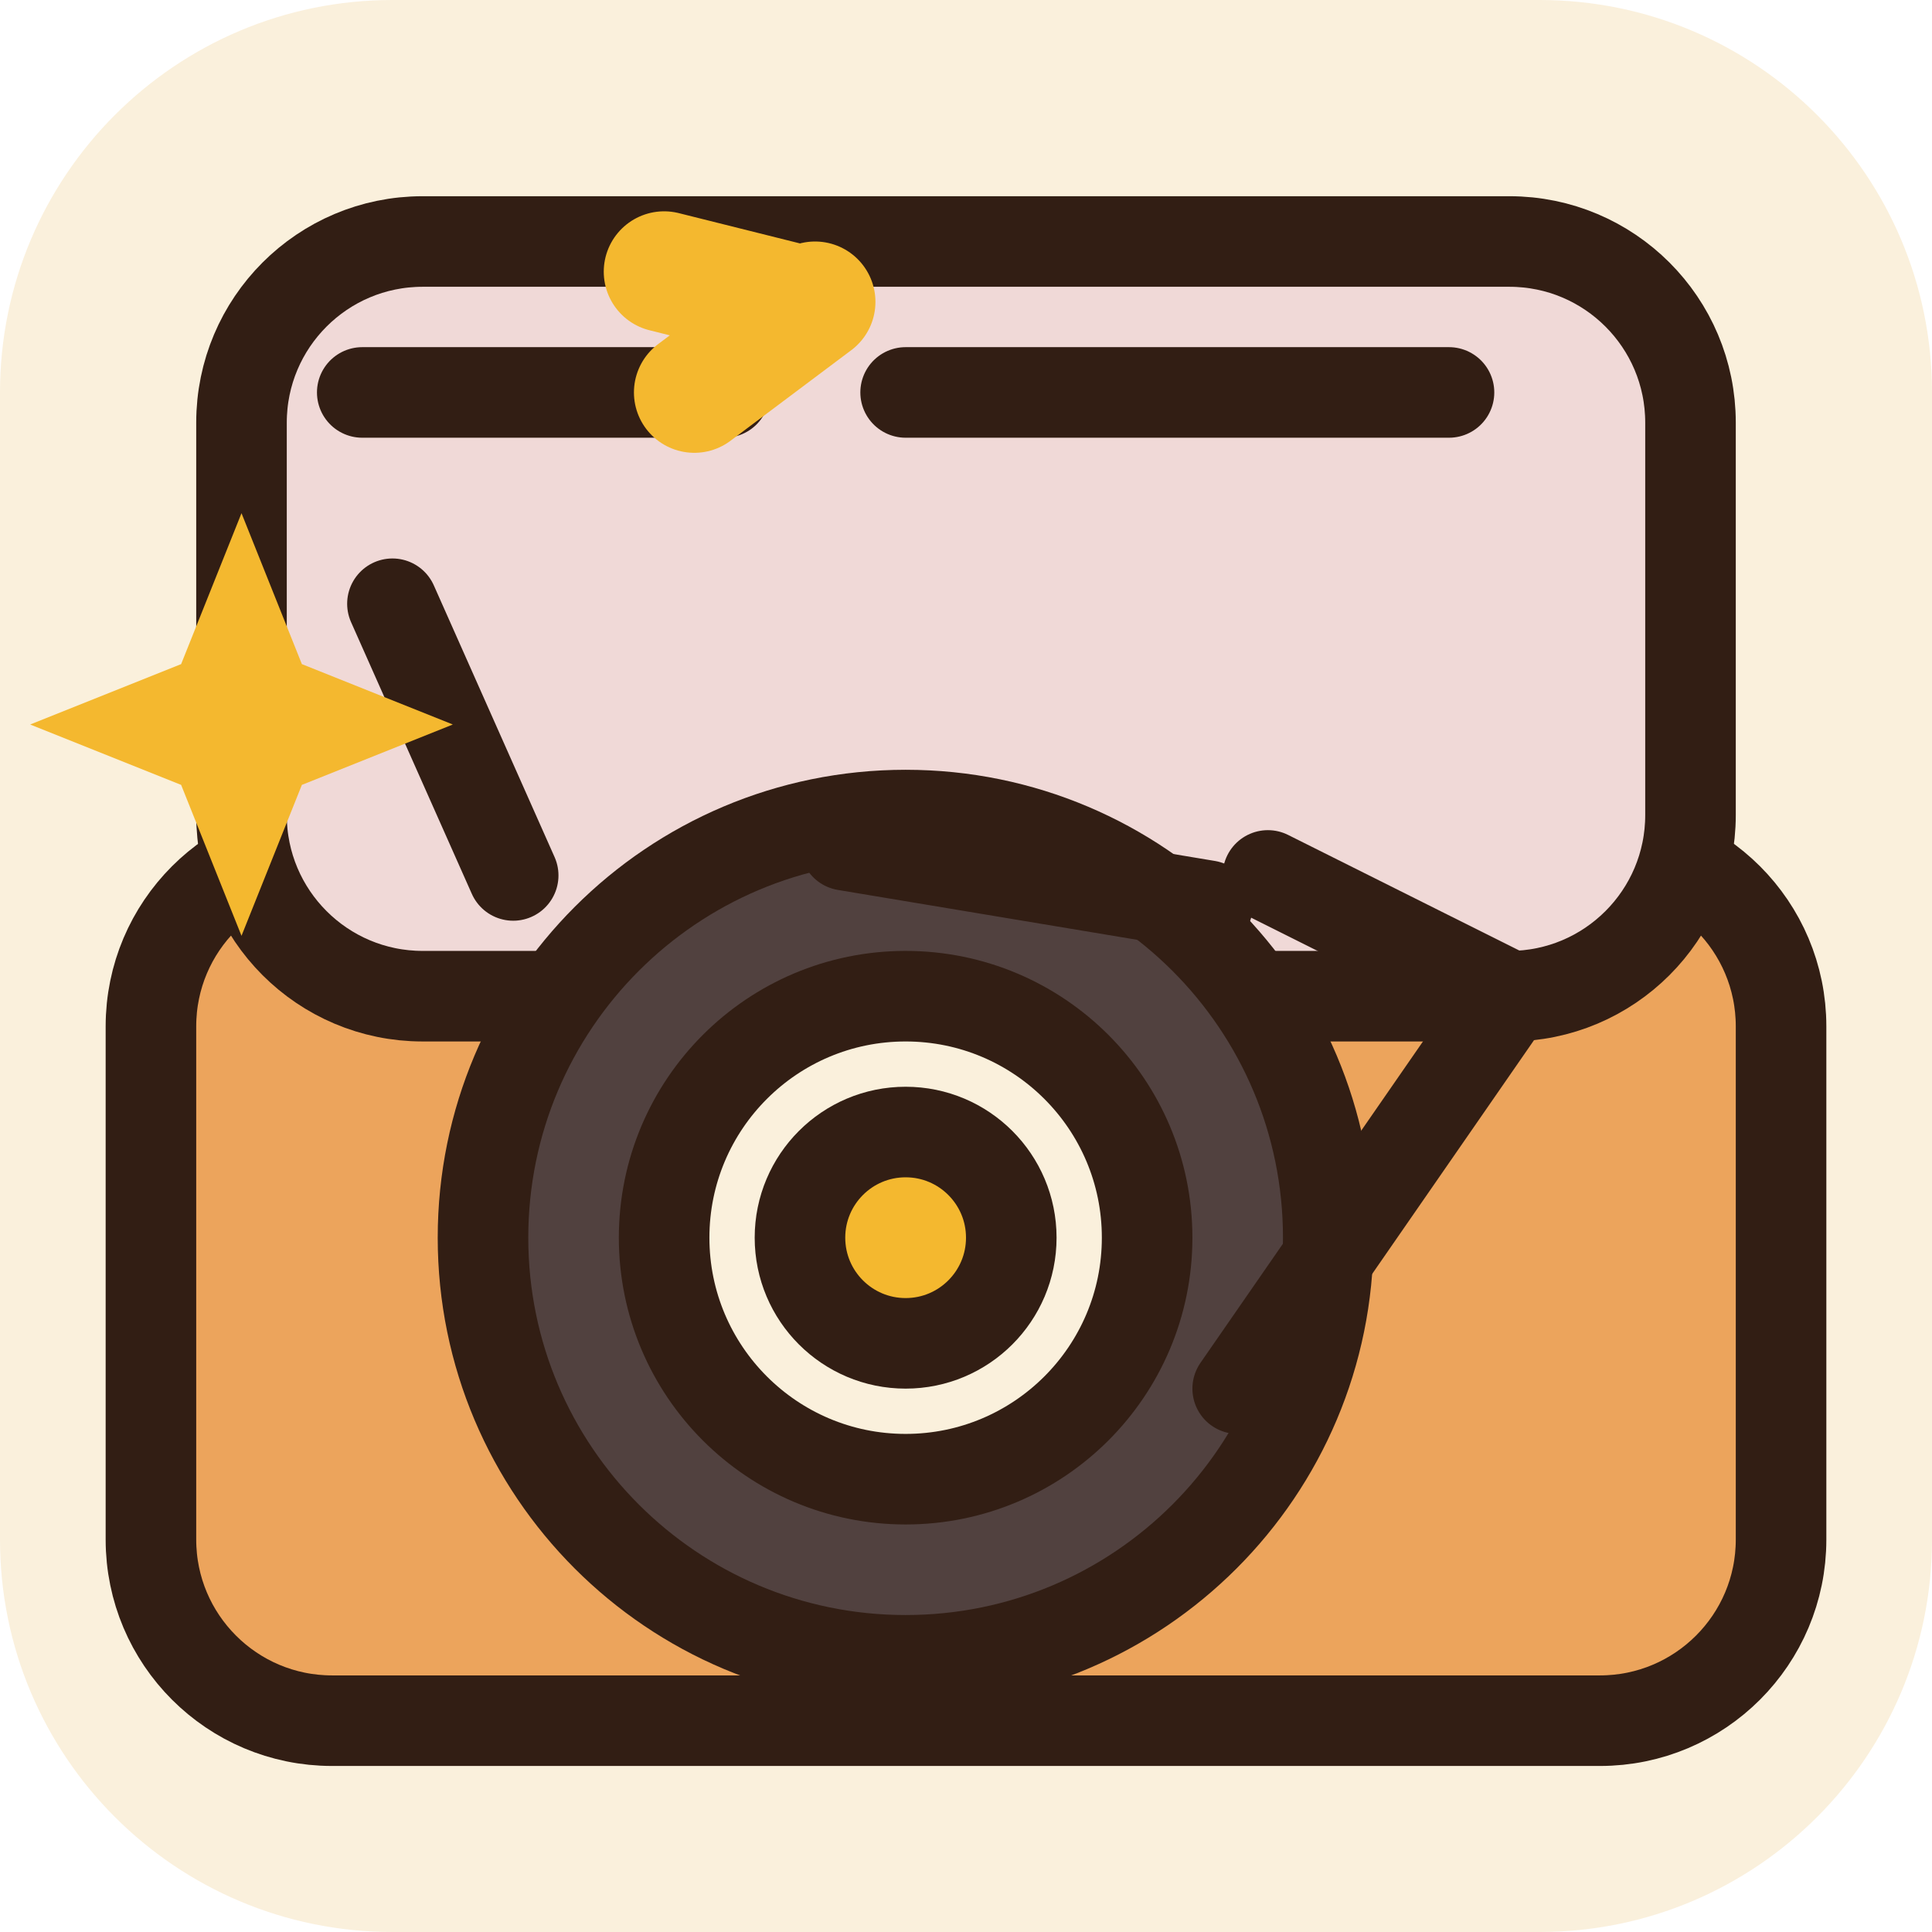
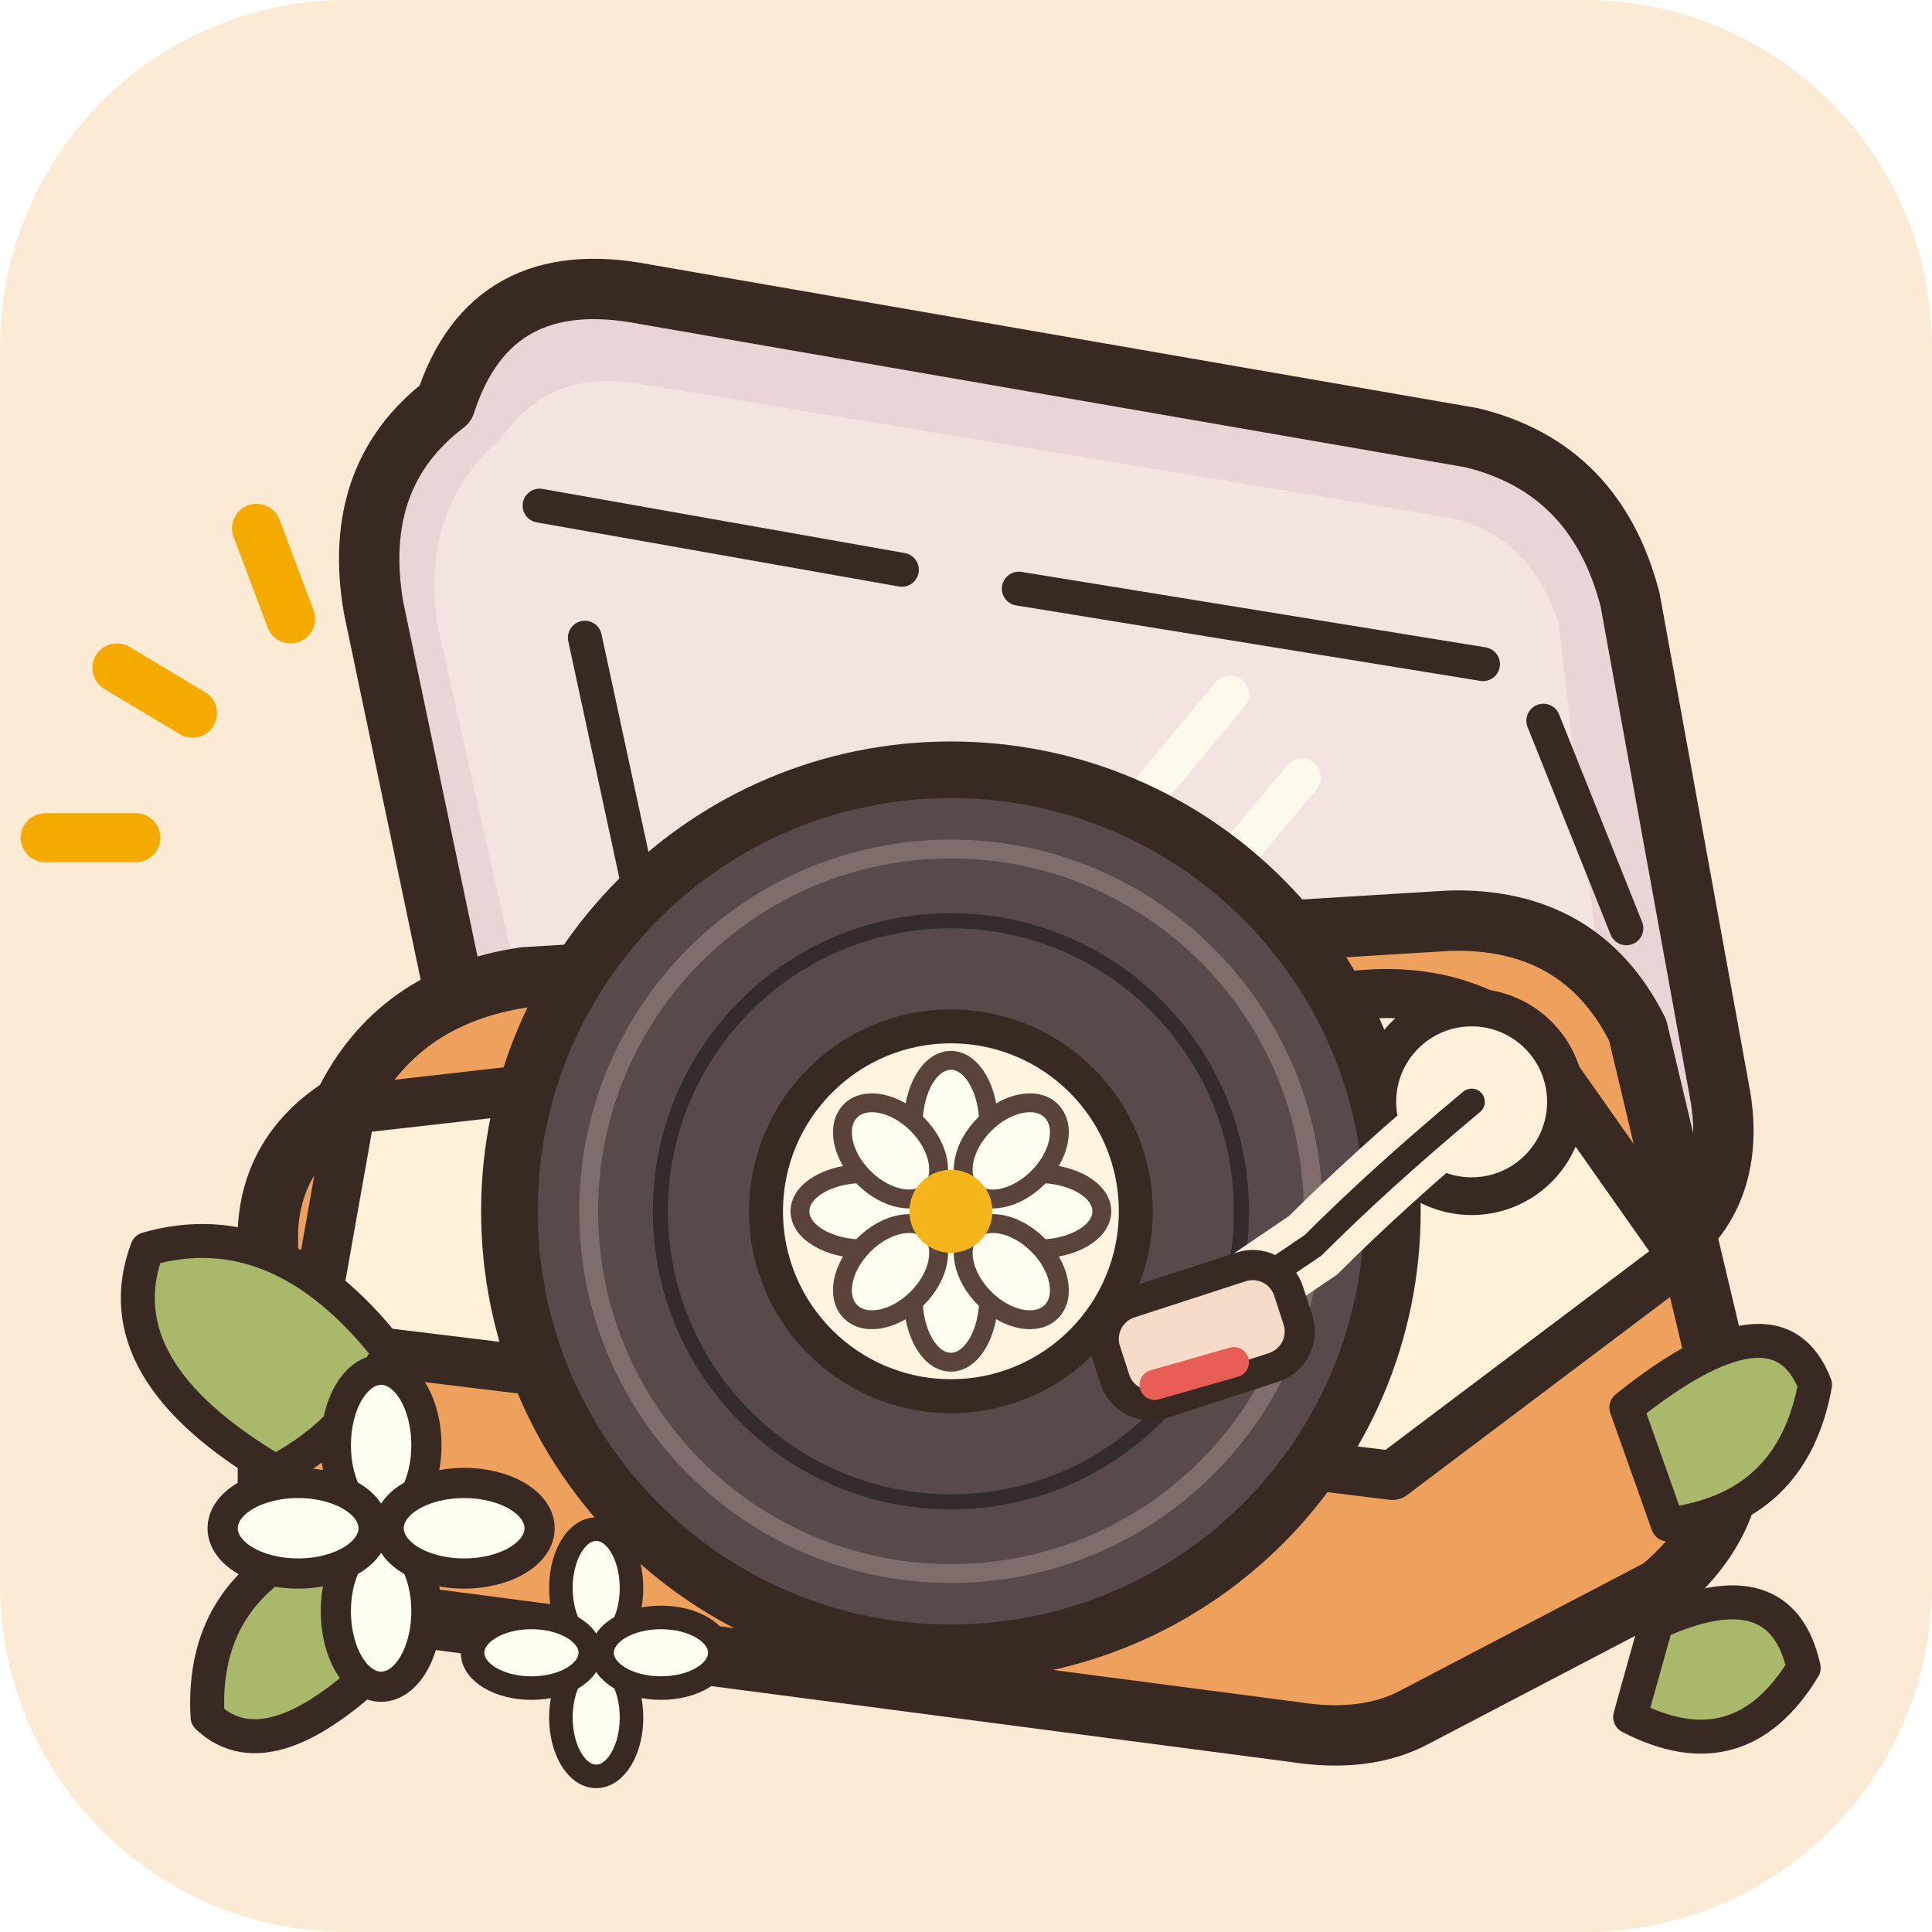
- <svg xmlns="http://www.w3.org/2000/svg" viewBox="0 0 64 64">
-   <rect width="64" height="64" rx="13" fill="#FAF0DC" />
-   <g stroke="#321E14" stroke-width="3" stroke-linecap="round" stroke-linejoin="round">
-     <rect x="5" y="28" width="54" height="29" rx="6" fill="#ECA45C" />
-     <rect x="8" y="8" width="48" height="25" rx="6" fill="#F0D9D7" />
-     <circle cx="30" cy="41" r="14" fill="#51413F" />
-     <circle cx="30" cy="41" r="8" fill="#FAF0DC" />
-     <circle cx="30" cy="41" r="3.5" fill="#F4B82F" />
-     <path d="M42 29l8 4-9 13" fill="none" stroke="#321E14" />
-     <path d="M12 13h12m6 0h18M13 20l4 9m23 1-12-2" fill="none" />
-     <path d="M22 9l4 1m-3 3 4-3" stroke="#F4B82F" stroke-width="4" />
+ <svg xmlns="http://www.w3.org/2000/svg" viewBox="0 0 512 512">
+   <rect width="512" height="512" rx="92" fill="#FCEBD4" />
+   <path d="M118 107 Q130 70 171 78 L390 116 Q423 124 432 159 L456 291 Q461 323 431 337 L169 340 Q143 337 130 309 L99 161 Q93 126 118 107Z" fill="#E9D5D5" stroke="#382923" stroke-width="16" stroke-linejoin="round" />
+   <path d="M133 116 Q146 97 171 102 L383 137 Q405 141 413 165 L427 284 Q430 304 408 311 L171 310 Q151 307 143 286 L116 166 Q111 135 133 116Z" fill="#F3E4E1" />
+   <path d="M143 134 L239 151 M270 156 L393 176 M155 169 L177 271 M195 293 L326 304 M409 191 L431 246" fill="none" stroke="#382923" stroke-width="9" stroke-linecap="round" />
+   <path d="M306 208l20-24m-1 46 20-24" stroke="#FFF9ED" stroke-width="10" stroke-linecap="round" />
+   <path d="M91 293 Q105 264 139 259 L384 244 Q419 243 434 273 L458 374 Q464 401 440 421 L375 455 Q362 462 343 459 L91 426 Q72 423 71 400 L71 326 Q72 305 91 293Z" fill="#EEA15D" stroke="#382923" stroke-width="16" stroke-linejoin="round" />
+   <path d="M93 294 L357 264 Q388 260 408 279 L446 333 L369 391 L82 356Z" fill="#FFF0D8" stroke="#382923" stroke-width="13" stroke-linejoin="round" />
+   <circle cx="252" cy="321" r="117" fill="#584A4B" stroke="#382923" stroke-width="15" />
+   <circle cx="252" cy="321" r="96" fill="none" stroke="#7E6D6A" stroke-width="5" />
+   <circle cx="252" cy="321" r="77" fill="none" stroke="#342B2C" stroke-width="4" />
+   <circle cx="252" cy="321" r="49" fill="#FFF4DF" stroke="#382923" stroke-width="9" />
+   <g transform="translate(252 321)" fill="#FFFDF2" stroke="#59433A" stroke-width="5">
+     <ellipse cx="0" cy="-23" rx="10" ry="17" />
+     <ellipse cx="0" cy="23" rx="10" ry="17" />
+     <ellipse cx="-23" cy="0" rx="17" ry="10" />
+     <ellipse cx="23" cy="0" rx="17" ry="10" />
+     <ellipse cx="-16" cy="-16" rx="10" ry="15" transform="rotate(-45 -16 -16)" />
+     <ellipse cx="16" cy="-16" rx="10" ry="15" transform="rotate(45 16 -16)" />
+     <ellipse cx="-16" cy="16" rx="10" ry="15" transform="rotate(45 -16 16)" />
+     <ellipse cx="16" cy="16" rx="10" ry="15" transform="rotate(-45 16 16)" />
  </g>
-   <g fill="#F4B82F">
-     <path d="M6 22l2-5 2 5 5 2-5 2-2 5-2-5-5-2z" />
+   <circle cx="252" cy="321" r="11" fill="#F5B51B" />
+   <circle cx="390" cy="292" r="25" fill="#FFF1D9" stroke="#382923" stroke-width="10" />
+   <path d="M390 292 Q366 312 348 330 L317 351" fill="none" stroke="#FFF1D9" stroke-width="20" stroke-linecap="round" />
+   <path d="M390 292 Q366 312 348 330 L317 351" fill="none" stroke="#382923" stroke-width="7" stroke-linecap="round" />
+   <rect x="293" y="340" width="51" height="28" rx="10" fill="#F6DCC8" stroke="#382923" stroke-width="8" transform="rotate(-18 318 354)" />
+   <path d="M306 367l21-6" stroke="#E85D56" stroke-width="8" stroke-linecap="round" />
+   <g fill="#AAB86C" stroke="#382923" stroke-width="9" stroke-linejoin="round">
+     <path d="M73 390 Q27 363 39 331 Q74 321 103 358 Q94 379 73 390Z" />
+     <path d="M431 373 Q471 341 481 367 Q475 400 442 404Z" />
+     <path d="M105 437 Q72 471 55 455 Q53 420 88 407Z" />
+     <path d="M439 430 Q472 415 478 442 Q461 470 432 455Z" />
+   </g>
+   <g transform="translate(101 405)" fill="#FFFDF2" stroke="#382923" stroke-width="8">
+     <circle r="12" fill="#F5B51B" stroke="#382923" stroke-width="7" />
+     <ellipse cy="-22" rx="12" ry="20" />
+     <ellipse cy="22" rx="12" ry="20" />
+     <ellipse cx="-22" rx="20" ry="12" />
+     <ellipse cx="22" rx="20" ry="12" />
+   </g>
+   <g transform="translate(158 438) scale(.78)" fill="#FFFDF2" stroke="#382923" stroke-width="8">
+     <circle r="12" fill="#F5B51B" stroke="#382923" stroke-width="7" />
+     <ellipse cy="-22" rx="12" ry="20" />
+     <ellipse cy="22" rx="12" ry="20" />
+     <ellipse cx="-22" rx="20" ry="12" />
+     <ellipse cx="22" rx="20" ry="12" />
+   </g>
+   <g stroke="#F5AA00" stroke-width="13" stroke-linecap="round">
+     <path d="M51 189l-20-12M77 164l-9-24M36 222l-24 0" />
  </g>
</svg>
